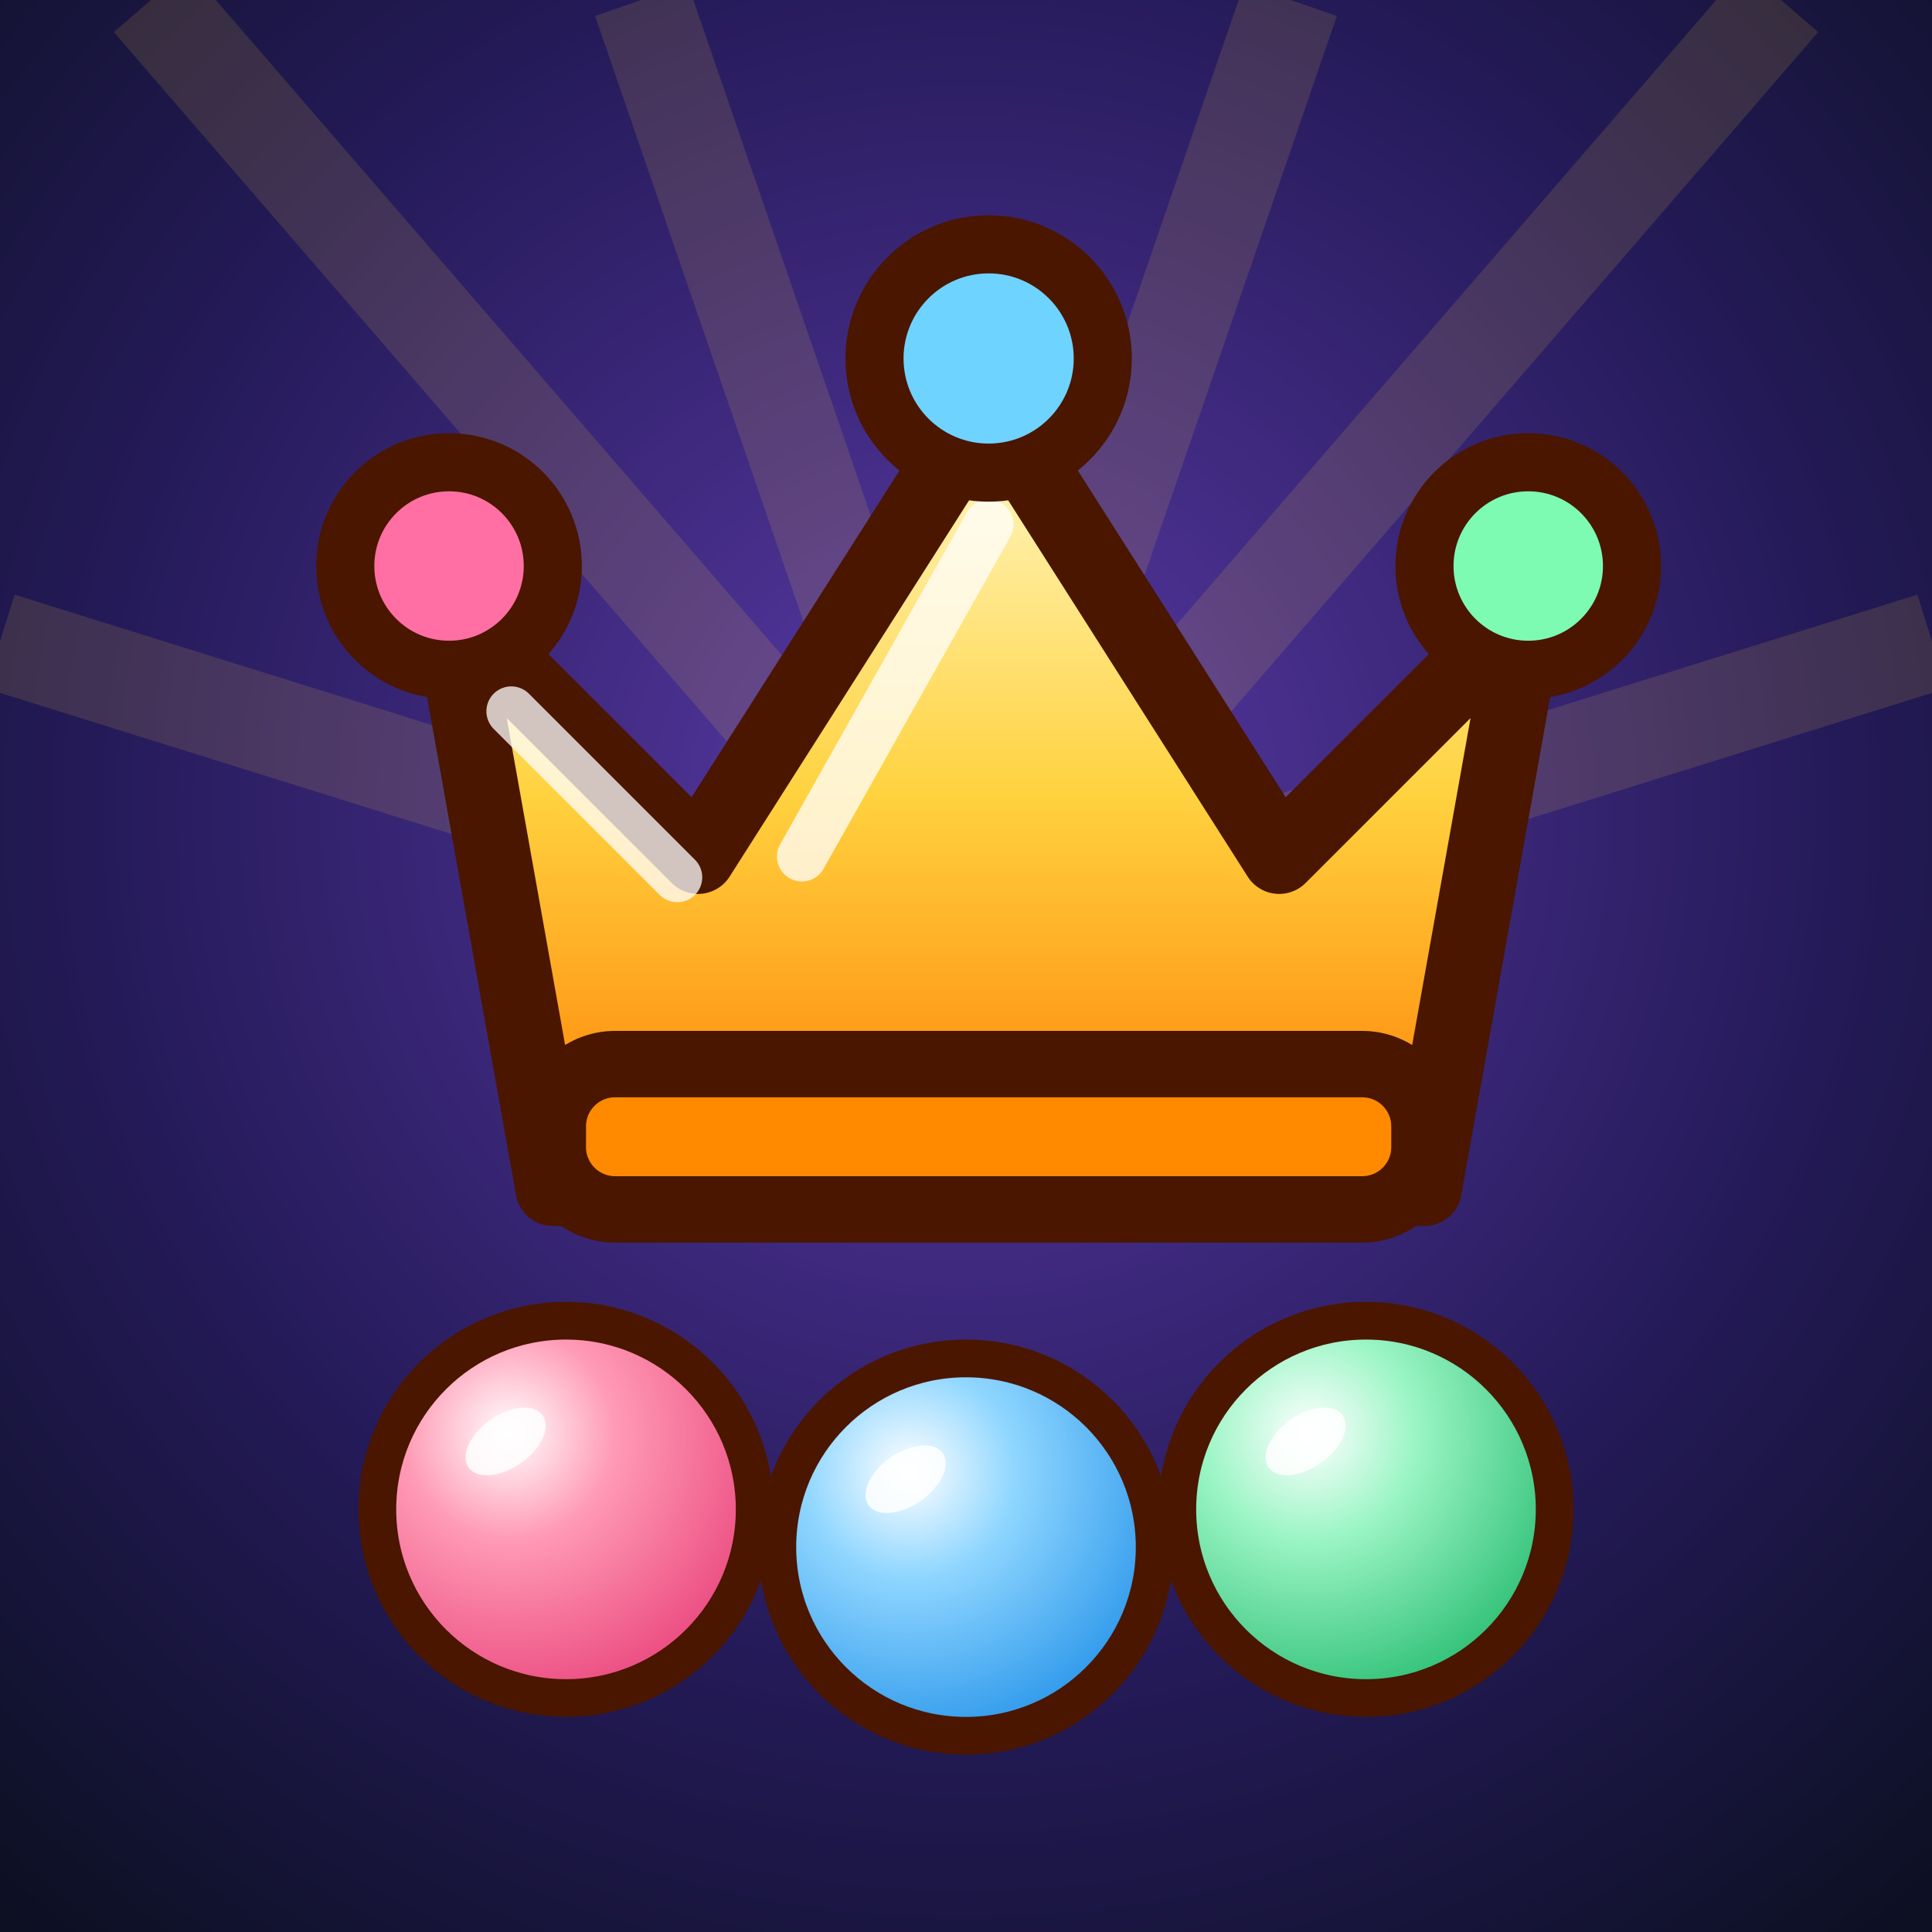
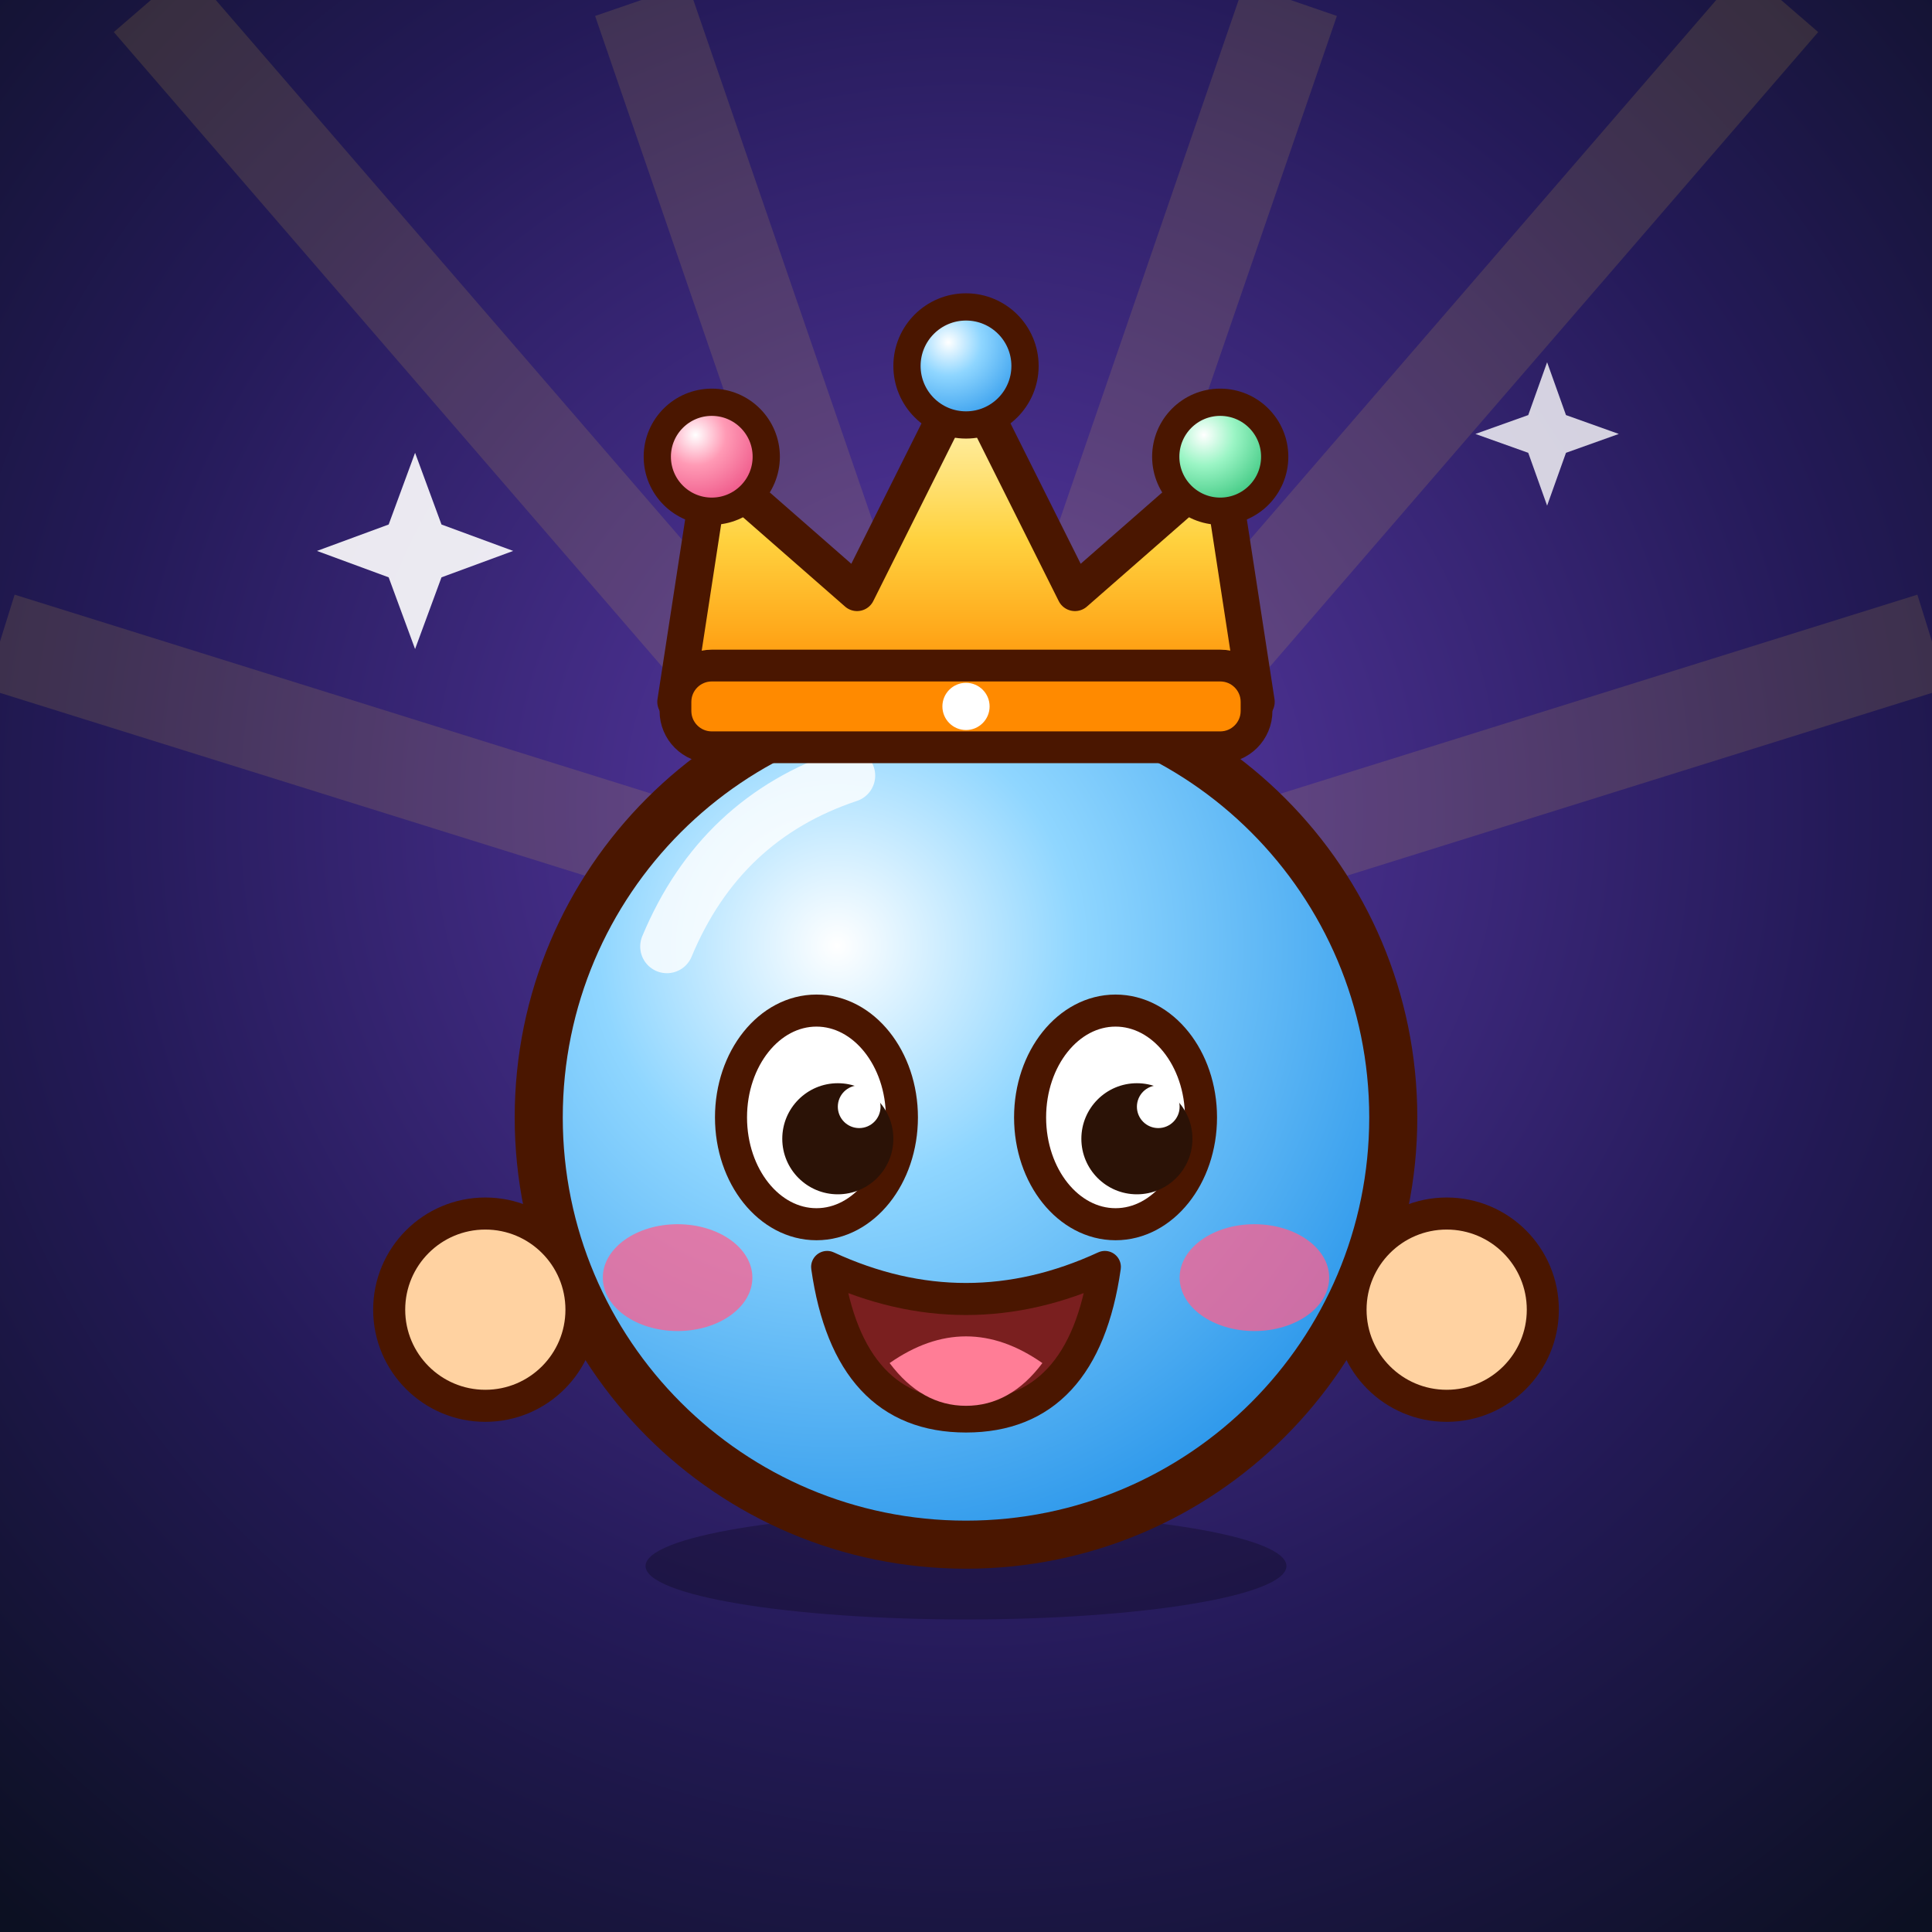
<svg xmlns="http://www.w3.org/2000/svg" viewBox="0 0 512 512">
  <defs>
    <radialGradient id="bg" cx=".5" cy=".42" r=".75">
      <stop offset="0" stop-color="#5b3aa8" />
      <stop offset=".6" stop-color="#241a58" />
      <stop offset="1" stop-color="#0c1022" />
    </radialGradient>
    <linearGradient id="g" x1="0" y1="0" x2="0" y2="1">
      <stop offset="0" stop-color="#fffbd0" />
      <stop offset=".5" stop-color="#ffd23f" />
      <stop offset="1" stop-color="#ff7a00" />
    </linearGradient>
    <radialGradient id="b1" cx=".35" cy=".3" r=".8">
      <stop offset="0" stop-color="#fff" />
      <stop offset=".35" stop-color="#ff9ab5" />
      <stop offset="1" stop-color="#e83e78" />
    </radialGradient>
    <radialGradient id="b2" cx=".35" cy=".3" r=".8">
      <stop offset="0" stop-color="#fff" />
      <stop offset=".35" stop-color="#8fd6ff" />
      <stop offset="1" stop-color="#1f8fe8" />
    </radialGradient>
    <radialGradient id="b3" cx=".35" cy=".3" r=".8">
      <stop offset="0" stop-color="#fff" />
      <stop offset=".35" stop-color="#9bf5c5" />
      <stop offset="1" stop-color="#1fb86a" />
    </radialGradient>
  </defs>
  <rect width="512" height="512" fill="url(#bg)" />
  <g stroke="#ffd23f" stroke-opacity=".13" stroke-width="26">
    <path d="M256 250L40 0M256 250L170 0M256 250L342 0M256 250L472 0M256 250L0 170M256 250L512 170" />
  </g>
-   <g transform="translate(86 62) scale(5.5)" stroke="#4a1600" stroke-linejoin="round">
-     <path d="M6 18l12 12 14-22 14 22 12-12-5 28H11z" fill="url(#g)" stroke-width="3.6" />
-     <path d="M17 31l-8-8M32 14l-9 16" stroke="#fff" stroke-opacity=".75" stroke-width="2.4" stroke-linecap="round" fill="none" />
-     <rect x="11" y="40" width="42" height="7" rx="3" fill="#ff8a00" stroke-width="3.2" />
-     <circle cx="6" cy="16" r="5" fill="#ff6fa3" stroke-width="2.8" />
-     <circle cx="32" cy="6" r="5.5" fill="#6fd3ff" stroke-width="2.8" />
-     <circle cx="58" cy="16" r="5" fill="#7dfbb3" stroke-width="2.8" />
-   </g>
-   <g stroke="#4a1600" stroke-width="10">
-     <circle cx="150" cy="400" r="50" fill="url(#b1)" />
-     <circle cx="256" cy="410" r="50" fill="url(#b2)" />
-     <circle cx="362" cy="400" r="50" fill="url(#b3)" />
-   </g>
-   <g fill="#fff" fill-opacity=".85">
-     <ellipse cx="134" cy="382" rx="12" ry="7" transform="rotate(-35 134 382)" />
-     <ellipse cx="240" cy="392" rx="12" ry="7" transform="rotate(-35 240 392)" />
-     <ellipse cx="346" cy="382" rx="12" ry="7" transform="rotate(-35 346 382)" />
+   <svg x="86" y="64" width="340" height="368" viewBox="0 0 120 130" overflow="visible">
+     <defs>
+       <linearGradient id="mcg" x1="0" y1="0" x2="0" y2="1">
+         <stop offset="0" stop-color="#fffbd0" />
+         <stop offset=".5" stop-color="#ffd23f" />
+         <stop offset="1" stop-color="#ff8a00" />
+       </linearGradient>
+       <radialGradient id="mcb1" cx=".35" cy=".3" r=".8">
+         <stop offset="0" stop-color="#fff" />
+         <stop offset=".35" stop-color="#ff9ab5" />
+         <stop offset="1" stop-color="#e83e78" />
+       </radialGradient>
+       <radialGradient id="mcb2" cx=".35" cy=".3" r=".8">
+         <stop offset="0" stop-color="#fff" />
+         <stop offset=".35" stop-color="#8fd6ff" />
+         <stop offset="1" stop-color="#1f8fe8" />
+       </radialGradient>
+       <radialGradient id="mcb3" cx=".35" cy=".3" r=".8">
+         <stop offset="0" stop-color="#fff" />
+         <stop offset=".35" stop-color="#9bf5c5" />
+         <stop offset="1" stop-color="#1fb86a" />
+       </radialGradient>
+       <radialGradient id="mcsk" cx=".4" cy=".3" r=".8">
+         <stop offset="0" stop-color="#ffd2a1" />
+         <stop offset="1" stop-color="#e99a58" />
+       </radialGradient>
+     </defs>
+     <ellipse cx="60" cy="124" rx="30" ry="5" fill="#000" opacity=".25" />
+     <circle cx="60" cy="82" r="40" fill="url(#mcb2)" stroke="#4a1600" stroke-width="4.5" />
+     <path d="M32 66q5-12 17-16" fill="none" stroke="#fff" stroke-width="5" stroke-linecap="round" opacity=".8" />
+     <ellipse cx="46" cy="82" rx="8" ry="10" fill="#fff" stroke="#4a1600" stroke-width="3" />
+     <ellipse cx="74" cy="82" rx="8" ry="10" fill="#fff" stroke="#4a1600" stroke-width="3" />
+     <g>
+       <circle cx="48" cy="84" r="5.2" fill="#2b1206" />
+       <circle cx="76" cy="84" r="5.2" fill="#2b1206" />
+       <circle cx="50" cy="81" r="2" fill="#fff" />
+       <circle cx="78" cy="81" r="2" fill="#fff" />
+     </g>
+     <ellipse cx="33" cy="97" rx="7" ry="5" fill="#ff5f8d" opacity=".75" />
+     <ellipse cx="87" cy="97" rx="7" ry="5" fill="#ff5f8d" opacity=".75" />
+     <path d="M47 96q13 6 26 0q-2 14-13 14t-13-14z" fill="#7a1f1f" stroke="#4a1600" stroke-width="3" stroke-linejoin="round" />
+     <path d="M52.85 105q7.15 -5 14.3 0q-3 4-7.15 4t-7.15-4z" fill="#ff7d96" />
+     <circle cx="15" cy="100" r="9" fill="#ffd2a1" stroke="#4a1600" stroke-width="3" />
+     <circle cx="105" cy="100" r="9" fill="#ffd2a1" stroke="#4a1600" stroke-width="3" />
+     <g class="mcrown" transform="translate(9 4) scale(.85)" stroke="#4a1600" stroke-linejoin="round">
+       <path d="M28 46l4-26 16 14 12-24 12 24 16-14 4 26z" fill="url(#mcg)" stroke-width="4" />
+       <rect x="28" y="42" width="64" height="9" rx="4" fill="#ff8a00" stroke-width="3.5" />
+       <circle cx="32" cy="19" r="6" fill="url(#mcb1)" stroke-width="3" />
+       <circle cx="60" cy="9" r="6.5" fill="url(#mcb2)" stroke-width="3" />
+       <circle cx="88" cy="19" r="6" fill="url(#mcb3)" stroke-width="3" />
+       <circle cx="60" cy="46.5" r="2.6" fill="#fff" stroke="none" />
+     </g>
+   </svg>
+   <g fill="#fff">
+     <path d="M110 120l7 19 19 7-19 7-7 19-7-19-19-7 19-7z" opacity=".9" />
+     <path d="M410 96l5 14 14 5-14 5-5 14-5-14-14-5 14-5z" opacity=".8" />
  </g>
</svg>
